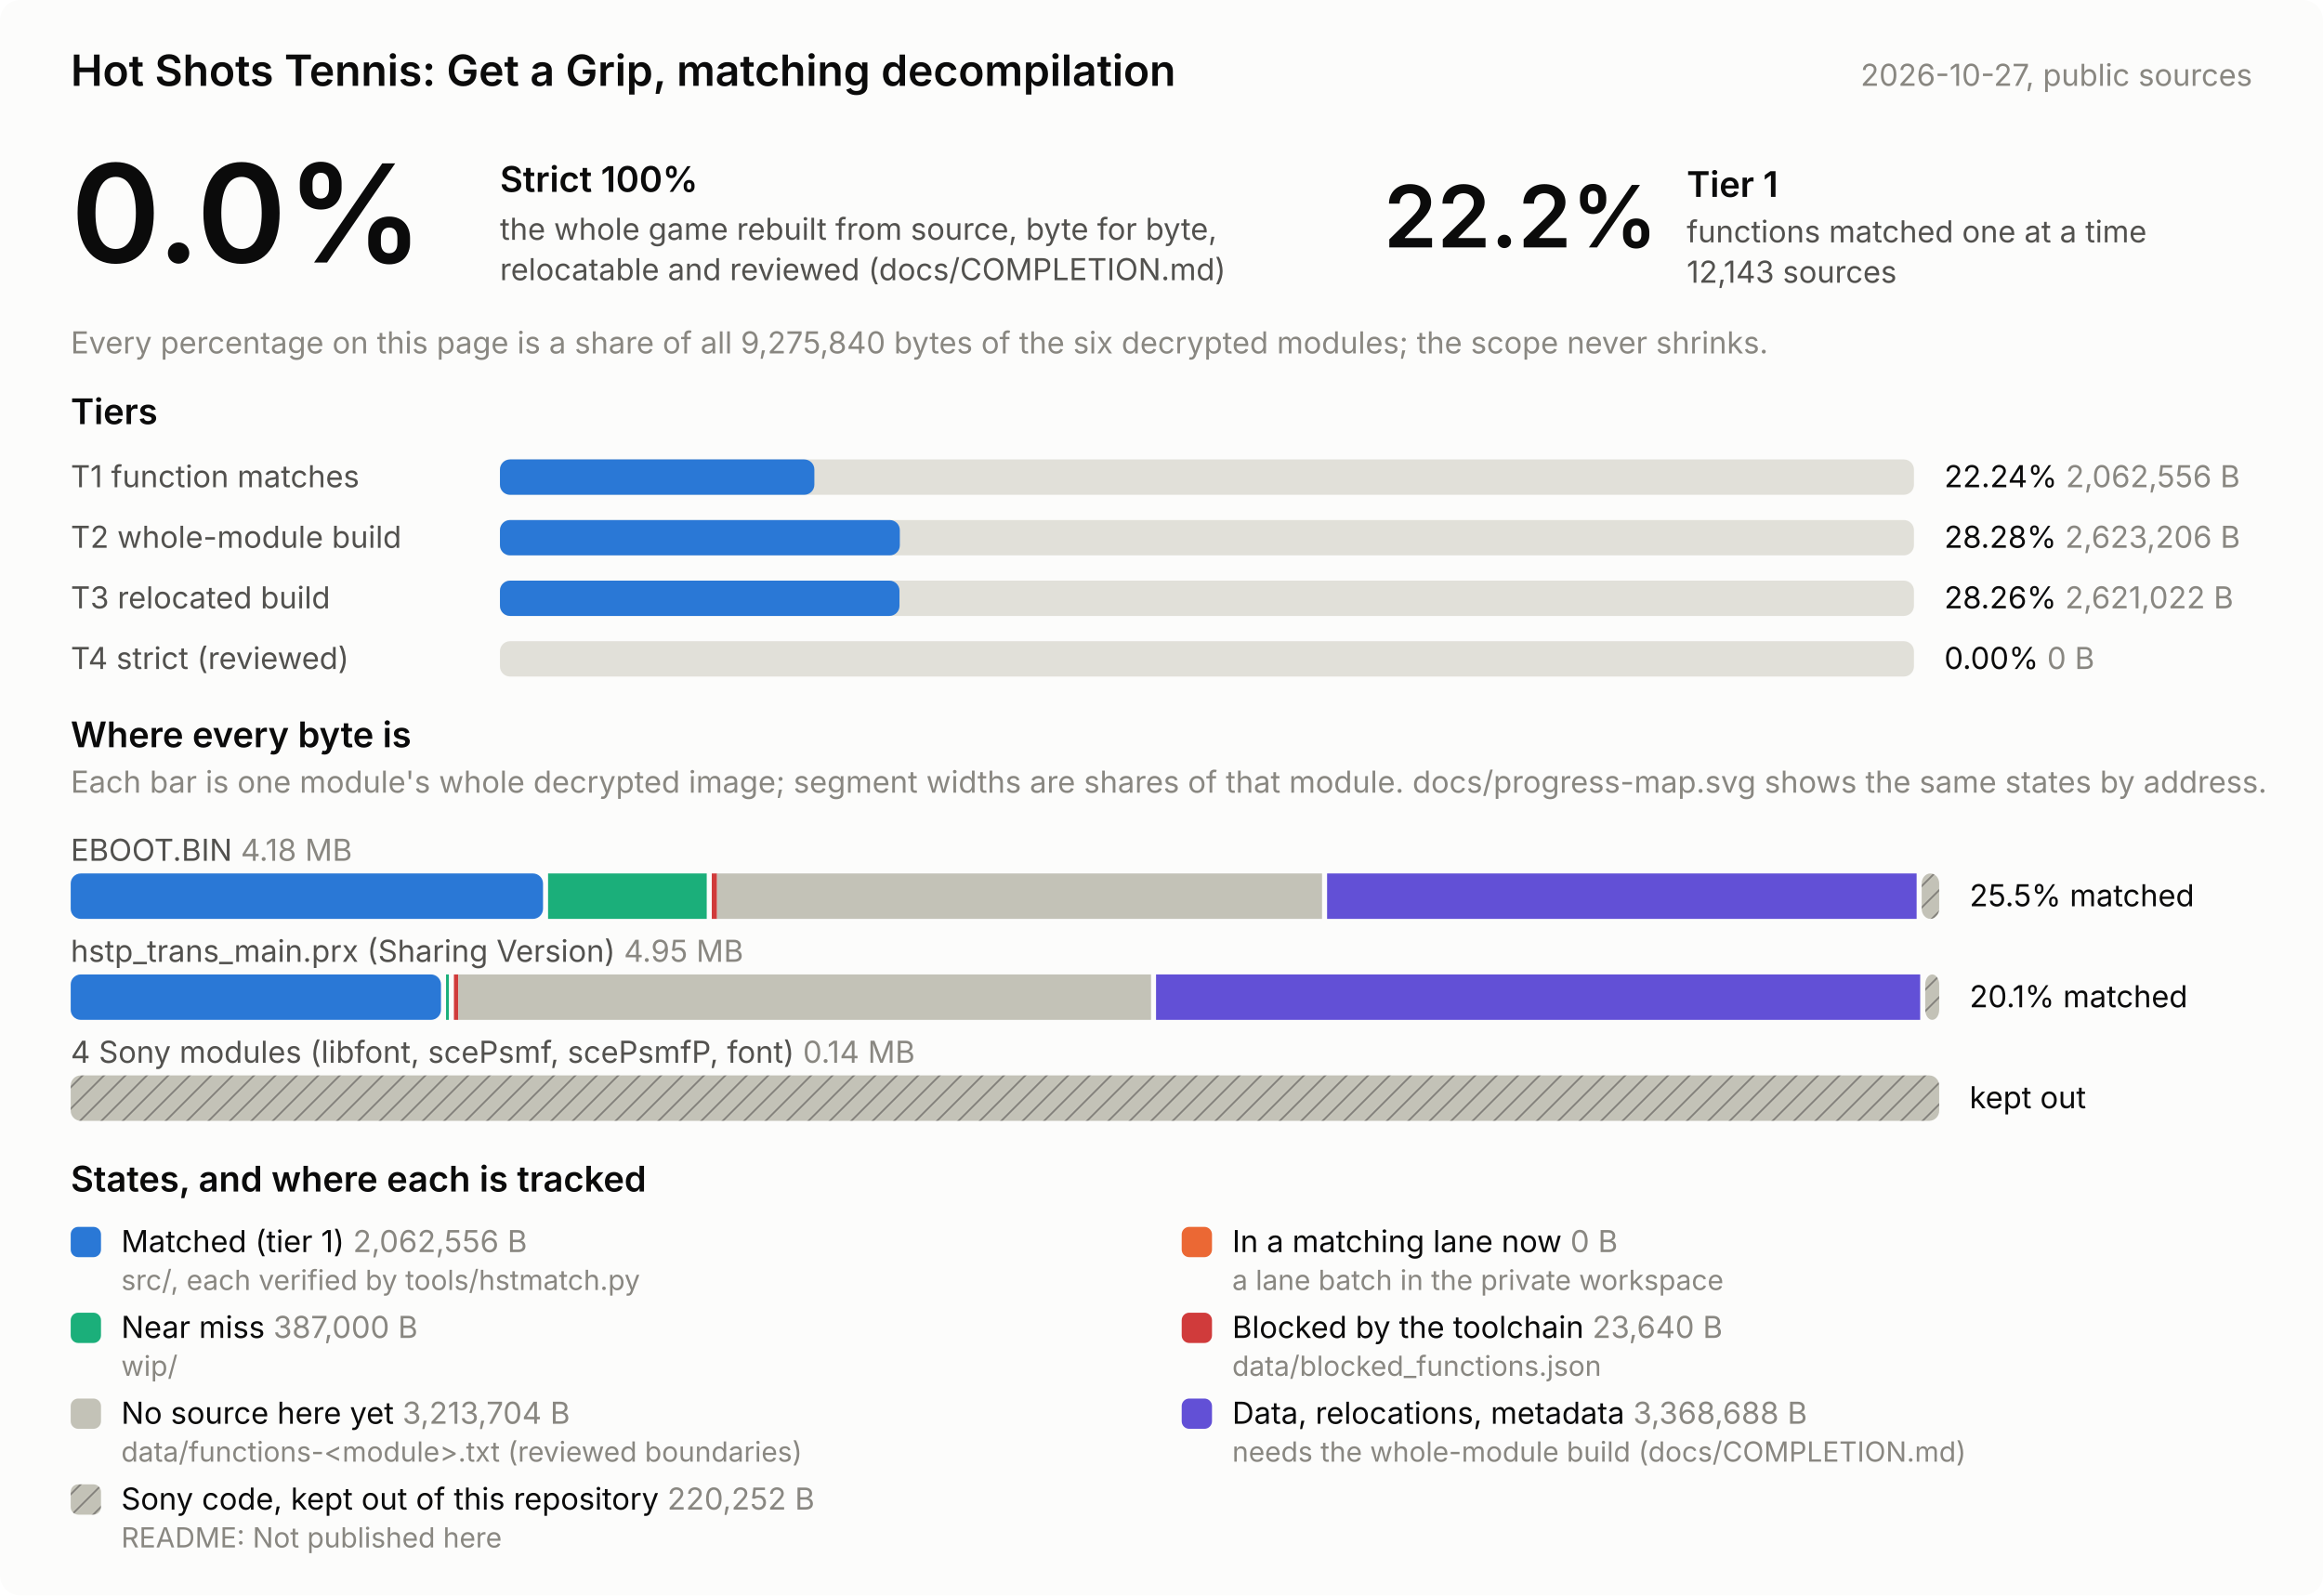
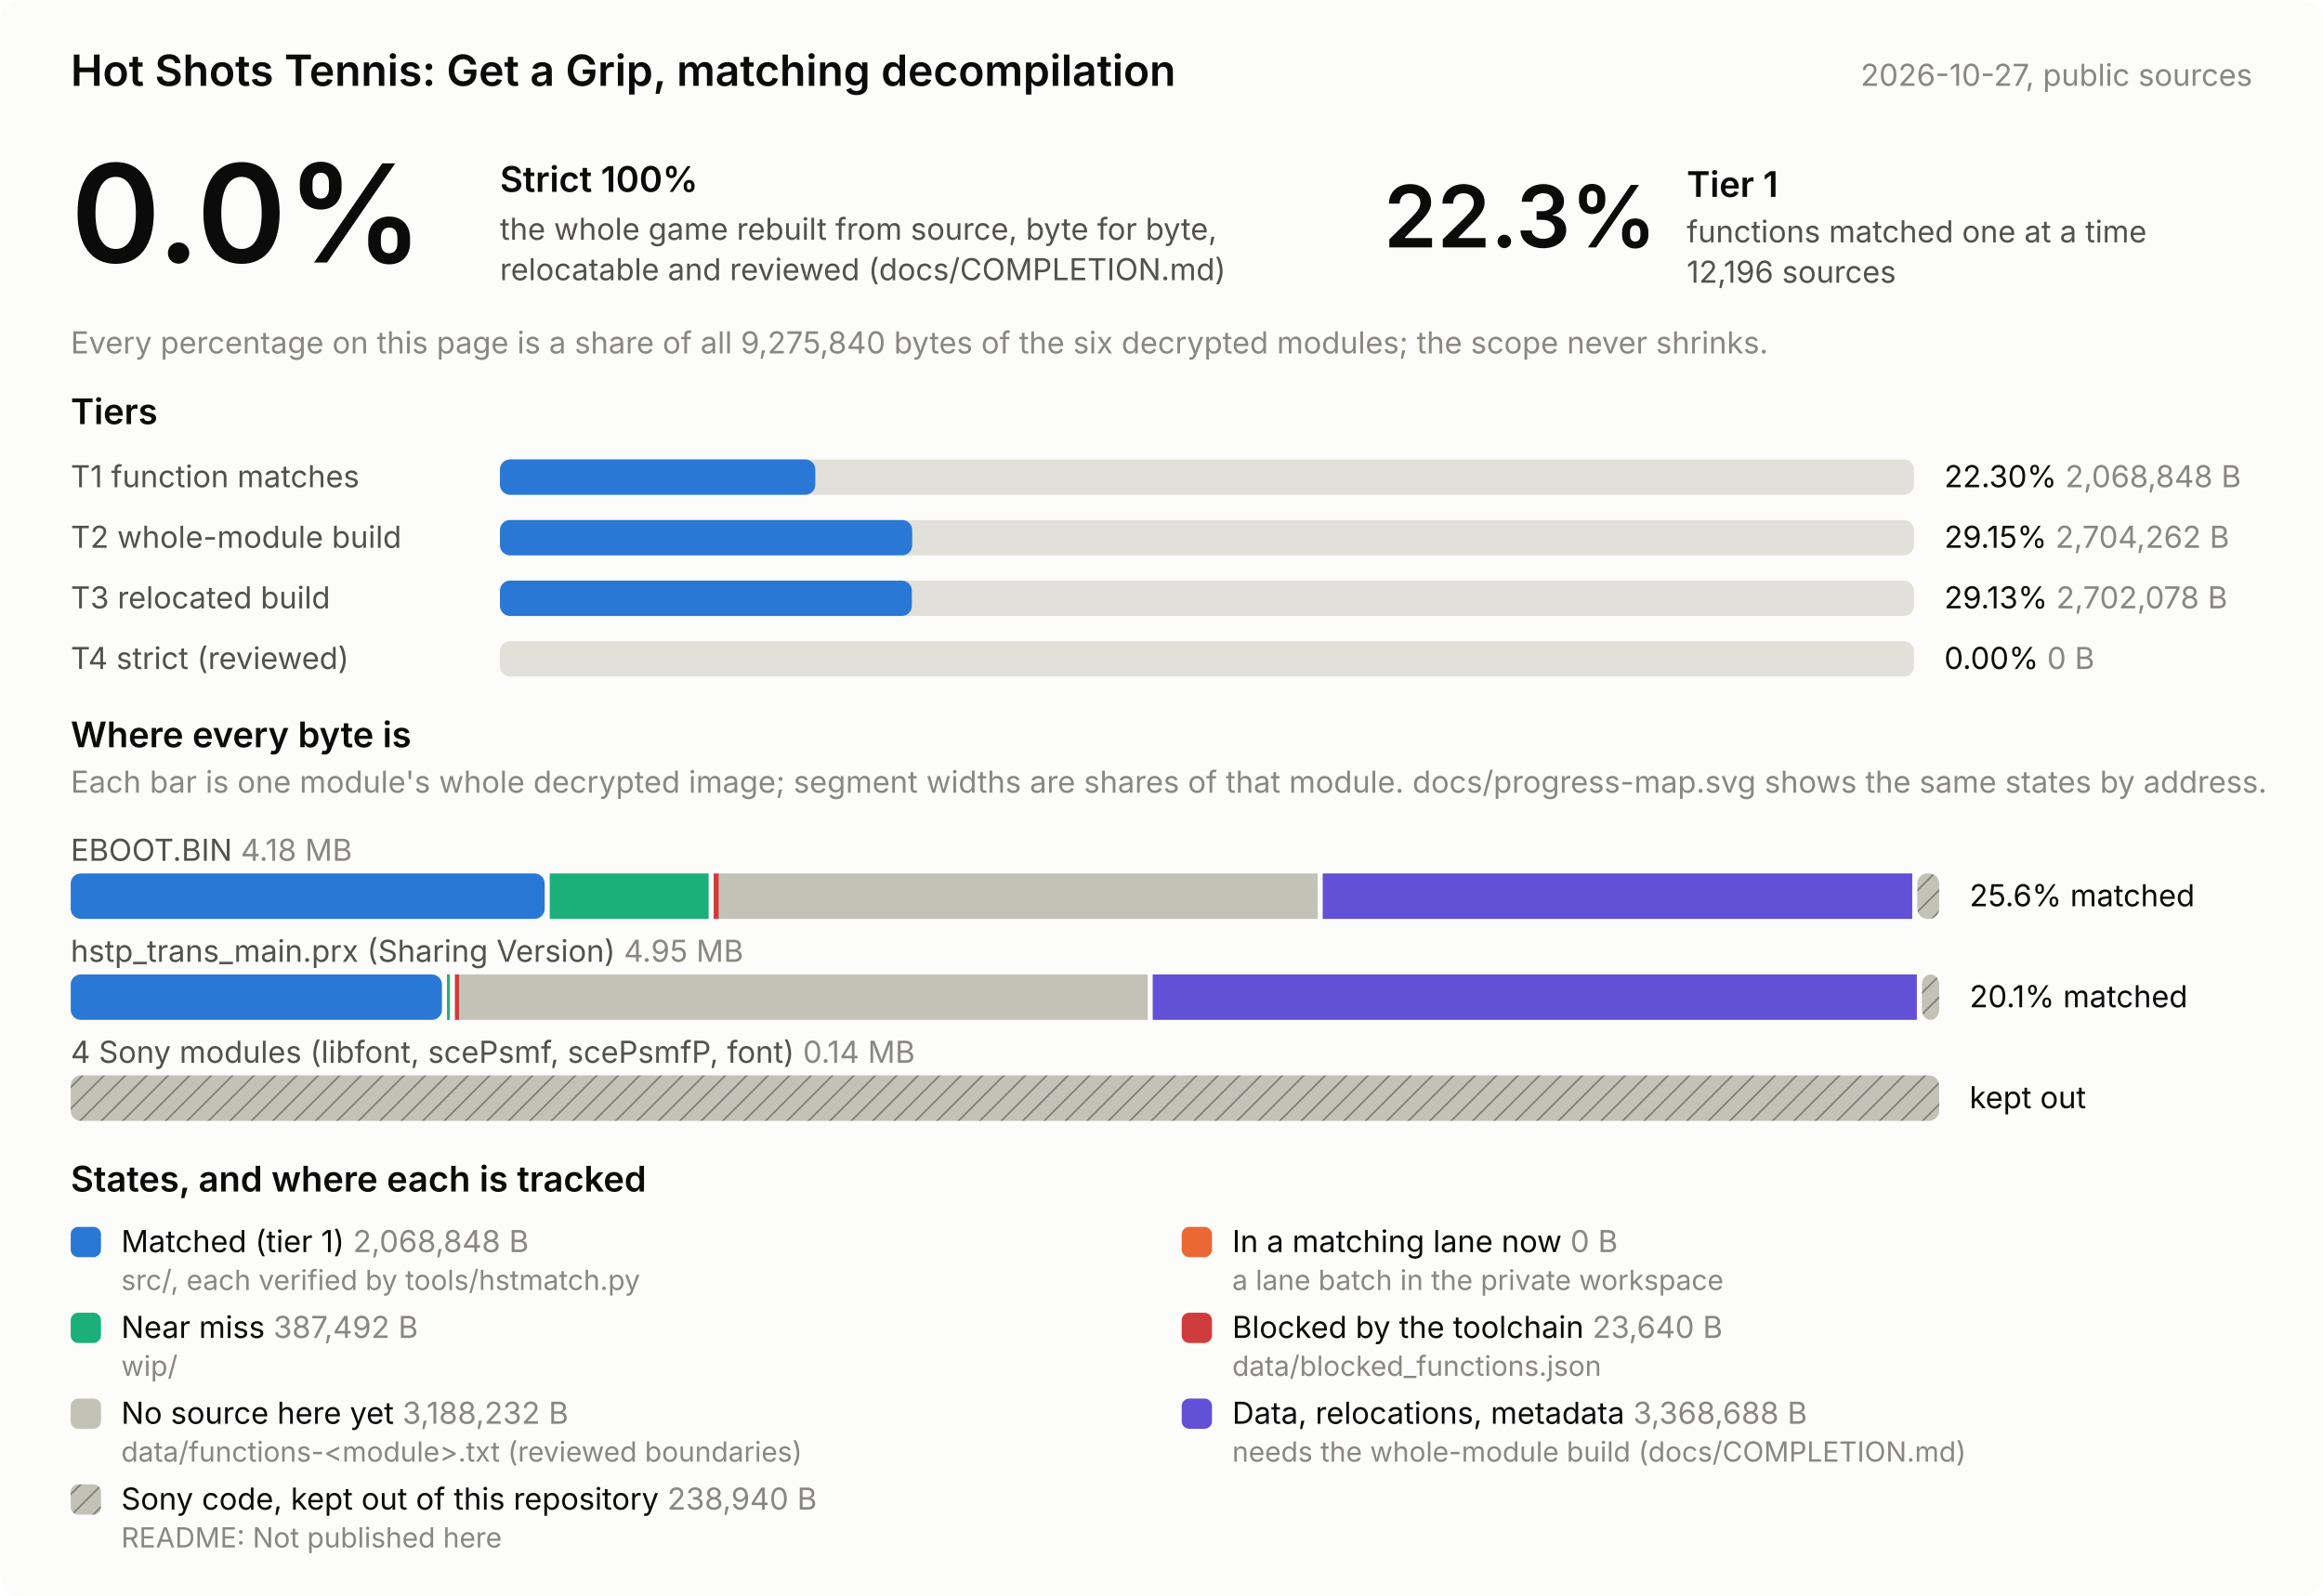
- <svg xmlns="http://www.w3.org/2000/svg" viewBox="0 0 920 632" width="920" height="632" role="img" aria-label="Decompilation progress: strict 0.0 percent; tier 1 22.2 percent of all 9,275,840 bytes of six modules">
+ <svg xmlns="http://www.w3.org/2000/svg" viewBox="0 0 920 632" width="920" height="632" role="img" aria-label="Decompilation progress: strict 0.0 percent; tier 1 22.3 percent of all 9,275,840 bytes of six modules">
  <style>
.bg{fill:#fcfcfb}.t1{fill:#0b0b0b}.t2{fill:#52514e}.t3{fill:#898781}.grid{stroke:#e1e0d9}.track{fill:#e1e0d9}
.ln{fill:none;stroke:#2a78d6;stroke-width:2}.ln2{fill:none;stroke:#d03b3b;stroke-width:2;stroke-dasharray:4 3}.dot{fill:#2a78d6}
text{font-family:system-ui,-apple-system,"Segoe UI",sans-serif}.num{font-variant-numeric:tabular-nums}
.hatch-line{stroke:#898781;stroke-width:1.5}
.s-matched{fill:#2a78d6}.s-lane{fill:#eb6834}.s-near{fill:#1baf7a}.s-parked{fill:#eda100}.s-blocked{fill:#d03b3b}.s-todo{fill:#c3c2b7}.s-data{fill:#6250d6}.s-kept{fill:#c3c2b7}
@media (prefers-color-scheme:dark){
.bg{fill:#1a1a19}.t1{fill:#f0efec}.t2{fill:#c3c2b7}.t3{fill:#898781}.grid{stroke:#2c2c2a}.track{fill:#2c2c2a}
.ln{stroke:#3987e5}.dot{fill:#3987e5}.hatch-line{stroke:#898781}
.s-matched{fill:#3987e5}.s-lane{fill:#d95926}.s-near{fill:#199e70}.s-parked{fill:#c98500}.s-blocked{fill:#d03b3b}.s-todo{fill:#4a4a46}.s-data{fill:#9085e9}.s-kept{fill:#4a4a46}}</style>
  <defs>
    <pattern id="hatch" patternUnits="userSpaceOnUse" width="6" height="6" patternTransform="rotate(45)">
      <rect class="s-kept" width="6" height="6" />
      <line class="hatch-line" x1="0" y1="0" x2="0" y2="6" />
    </pattern>
  </defs>
  <rect class="bg" width="920" height="632" rx="8" />
  <text class="t1" x="28" y="34" font-size="17" font-weight="600">Hot Shots Tennis: Get a Grip, matching decompilation</text>
  <text class="t3" x="892" y="34" font-size="12" text-anchor="end">2026-10-27, public sources</text>
  <text class="t1" x="28" y="104" font-size="54" font-weight="600">0.0%</text>
  <text class="t1" x="198" y="76" font-size="14" font-weight="600">Strict 100%</text>
  <text class="t2" x="198" y="95" font-size="12">the whole game rebuilt from source, byte for byte,</text>
  <text class="t2" x="198" y="111" font-size="12">relocatable and reviewed (docs/COMPLETION.md)</text>
-   <text class="t1" x="548" y="98" font-size="34" font-weight="600">22.2%</text>
+   <text class="t1" x="548" y="98" font-size="34" font-weight="600">22.3%</text>
  <text class="t1" x="668" y="78" font-size="14" font-weight="600">Tier 1</text>
  <text class="t2" x="668" y="96" font-size="12">functions matched one at a time</text>
-   <text class="t2" x="668" y="112" font-size="12">12,143 sources</text>
+   <text class="t2" x="668" y="112" font-size="12">12,196 sources</text>
  <text class="t3" x="28" y="140" font-size="12">Every percentage on this page is a share of all 9,275,840 bytes of the six decrypted modules; the scope never shrinks.</text>
  <text class="t1" x="28" y="168" font-size="14" font-weight="600">Tiers</text>
  <text class="t2" x="28" y="193" font-size="12">T1 function matches</text>
  <rect class="track" x="198" y="182" width="560" height="14" rx="4" />
-   <rect class="s-matched" x="198" y="182" width="124.52" height="14" rx="4" />
-   <text class="t1 num" x="770" y="193" font-size="12">22.24%  <tspan class="t3">2,062,556 B</tspan>
+   <rect class="s-matched" x="198" y="182" width="124.90" height="14" rx="4" />
+   <text class="t1 num" x="770" y="193" font-size="12">22.30%  <tspan class="t3">2,068,848 B</tspan>
  </text>
  <text class="t2" x="28" y="217" font-size="12">T2 whole-module build</text>
  <rect class="track" x="198" y="206" width="560" height="14" rx="4" />
-   <rect class="s-matched" x="198" y="206" width="158.37" height="14" rx="4" />
-   <text class="t1 num" x="770" y="217" font-size="12">28.28%  <tspan class="t3">2,623,206 B</tspan>
+   <rect class="s-matched" x="198" y="206" width="163.26" height="14" rx="4" />
+   <text class="t1 num" x="770" y="217" font-size="12">29.15%  <tspan class="t3">2,704,262 B</tspan>
  </text>
  <text class="t2" x="28" y="241" font-size="12">T3 relocated build</text>
  <rect class="track" x="198" y="230" width="560" height="14" rx="4" />
-   <rect class="s-matched" x="198" y="230" width="158.23" height="14" rx="4" />
-   <text class="t1 num" x="770" y="241" font-size="12">28.26%  <tspan class="t3">2,621,022 B</tspan>
+   <rect class="s-matched" x="198" y="230" width="163.13" height="14" rx="4" />
+   <text class="t1 num" x="770" y="241" font-size="12">29.13%  <tspan class="t3">2,702,078 B</tspan>
  </text>
  <text class="t2" x="28" y="265" font-size="12">T4 strict (reviewed)</text>
  <rect class="track" x="198" y="254" width="560" height="14" rx="4" />
  <text class="t1 num" x="770" y="265" font-size="12">0.00%  <tspan class="t3">0 B</tspan>
  </text>
  <text class="t1" x="28" y="296" font-size="14" font-weight="600">Where every byte is</text>
  <text class="t3" x="28" y="314" font-size="12">Each bar is one module's whole decrypted image; segment widths are shares of that module. docs/progress-map.svg shows the same states by address.</text>
  <text class="t2" x="28" y="341" font-size="12">EBOOT.BIN  <tspan class="t3">4.18 MB</tspan>
  </text>
-   <rect class="s-matched" x="28.00" y="346" width="187.06" height="18" rx="4" />
-   <rect class="s-near" x="217.06" y="346" width="62.83" height="18" rx="0" />
-   <rect class="s-blocked" x="281.89" y="346" width="2.09" height="18" rx="0" />
-   <rect class="s-todo" x="283.98" y="346" width="239.60" height="18" rx="0" />
-   <rect class="s-data" x="525.58" y="346" width="233.48" height="18" rx="0" />
-   <rect fill="url(#hatch)" x="761.06" y="346" width="6.94" height="18" rx="4" />
-   <text class="t1 num" x="780" y="359" font-size="12">25.5% matched</text>
+   <rect class="s-matched" x="28.00" y="346" width="187.72" height="18" rx="4" />
+   <rect class="s-near" x="217.72" y="346" width="62.92" height="18" rx="0" />
+   <rect class="s-blocked" x="282.64" y="346" width="2.09" height="18" rx="0" />
+   <rect class="s-todo" x="284.73" y="346" width="237.11" height="18" rx="0" />
+   <rect class="s-data" x="523.84" y="346" width="233.48" height="18" rx="0" />
+   <rect fill="url(#hatch)" x="759.32" y="346" width="8.68" height="18" rx="4" />
+   <text class="t1 num" x="780" y="359" font-size="12">25.6% matched</text>
  <text class="t2" x="28" y="381" font-size="12">hstp_trans_main.prx (Sharing Version)  <tspan class="t3">4.95 MB</tspan>
  </text>
-   <rect class="s-matched" x="28.00" y="386" width="146.65" height="18" rx="4" />
-   <rect class="s-near" x="176.65" y="386" width="1.12" height="18" rx="0" />
-   <rect class="s-blocked" x="179.77" y="386" width="1.77" height="18" rx="0" />
-   <rect class="s-todo" x="181.54" y="386" width="274.31" height="18" rx="0" />
-   <rect class="s-data" x="457.84" y="386" width="302.63" height="18" rx="0" />
-   <rect fill="url(#hatch)" x="762.47" y="386" width="5.53" height="18" rx="4" />
+   <rect class="s-matched" x="28.00" y="386" width="147.03" height="18" rx="4" />
+   <rect class="s-near" x="177.03" y="386" width="1.12" height="18" rx="0" />
+   <rect class="s-blocked" x="180.15" y="386" width="1.77" height="18" rx="0" />
+   <rect class="s-todo" x="181.92" y="386" width="272.61" height="18" rx="0" />
+   <rect class="s-data" x="456.52" y="386" width="302.63" height="18" rx="0" />
+   <rect fill="url(#hatch)" x="761.15" y="386" width="6.85" height="18" rx="4" />
  <text class="t1 num" x="780" y="399" font-size="12">20.1% matched</text>
  <text class="t2" x="28" y="421" font-size="12">4 Sony modules (libfont, scePsmf, scePsmfP, font)  <tspan class="t3">0.14 MB</tspan>
  </text>
  <rect fill="url(#hatch)" x="28.00" y="426" width="740.00" height="18" rx="4" />
  <text class="t1 num" x="780" y="439" font-size="12">kept out</text>
  <text class="t1" x="28" y="472" font-size="14" font-weight="600">States, and where each is tracked</text>
  <rect class="s-matched" x="28" y="486" width="12" height="12" rx="3" />
-   <text class="t1" x="48" y="496" font-size="12">Matched (tier 1)  <tspan class="t3 num">2,062,556 B</tspan>
+   <text class="t1" x="48" y="496" font-size="12">Matched (tier 1)  <tspan class="t3 num">2,068,848 B</tspan>
  </text>
  <text class="t3" x="48" y="511" font-size="11">src/, each verified by tools/hstmatch.py</text>
  <rect class="s-lane" x="468" y="486" width="12" height="12" rx="3" />
  <text class="t1" x="488" y="496" font-size="12">In a matching lane now  <tspan class="t3 num">0 B</tspan>
  </text>
  <text class="t3" x="488" y="511" font-size="11">a lane batch in the private workspace</text>
  <rect class="s-near" x="28" y="520" width="12" height="12" rx="3" />
-   <text class="t1" x="48" y="530" font-size="12">Near miss  <tspan class="t3 num">387,000 B</tspan>
+   <text class="t1" x="48" y="530" font-size="12">Near miss  <tspan class="t3 num">387,492 B</tspan>
  </text>
  <text class="t3" x="48" y="545" font-size="11">wip/</text>
  <rect class="s-blocked" x="468" y="520" width="12" height="12" rx="3" />
  <text class="t1" x="488" y="530" font-size="12">Blocked by the toolchain  <tspan class="t3 num">23,640 B</tspan>
  </text>
  <text class="t3" x="488" y="545" font-size="11">data/blocked_functions.json</text>
  <rect class="s-todo" x="28" y="554" width="12" height="12" rx="3" />
-   <text class="t1" x="48" y="564" font-size="12">No source here yet  <tspan class="t3 num">3,213,704 B</tspan>
+   <text class="t1" x="48" y="564" font-size="12">No source here yet  <tspan class="t3 num">3,188,232 B</tspan>
  </text>
  <text class="t3" x="48" y="579" font-size="11">data/functions-&lt;module&gt;.txt (reviewed boundaries)</text>
  <rect class="s-data" x="468" y="554" width="12" height="12" rx="3" />
  <text class="t1" x="488" y="564" font-size="12">Data, relocations, metadata  <tspan class="t3 num">3,368,688 B</tspan>
  </text>
  <text class="t3" x="488" y="579" font-size="11">needs the whole-module build (docs/COMPLETION.md)</text>
  <rect fill="url(#hatch)" x="28" y="588" width="12" height="12" rx="3" />
-   <text class="t1" x="48" y="598" font-size="12">Sony code, kept out of this repository  <tspan class="t3 num">220,252 B</tspan>
+   <text class="t1" x="48" y="598" font-size="12">Sony code, kept out of this repository  <tspan class="t3 num">238,940 B</tspan>
  </text>
  <text class="t3" x="48" y="613" font-size="11">README: Not published here</text>
</svg>
